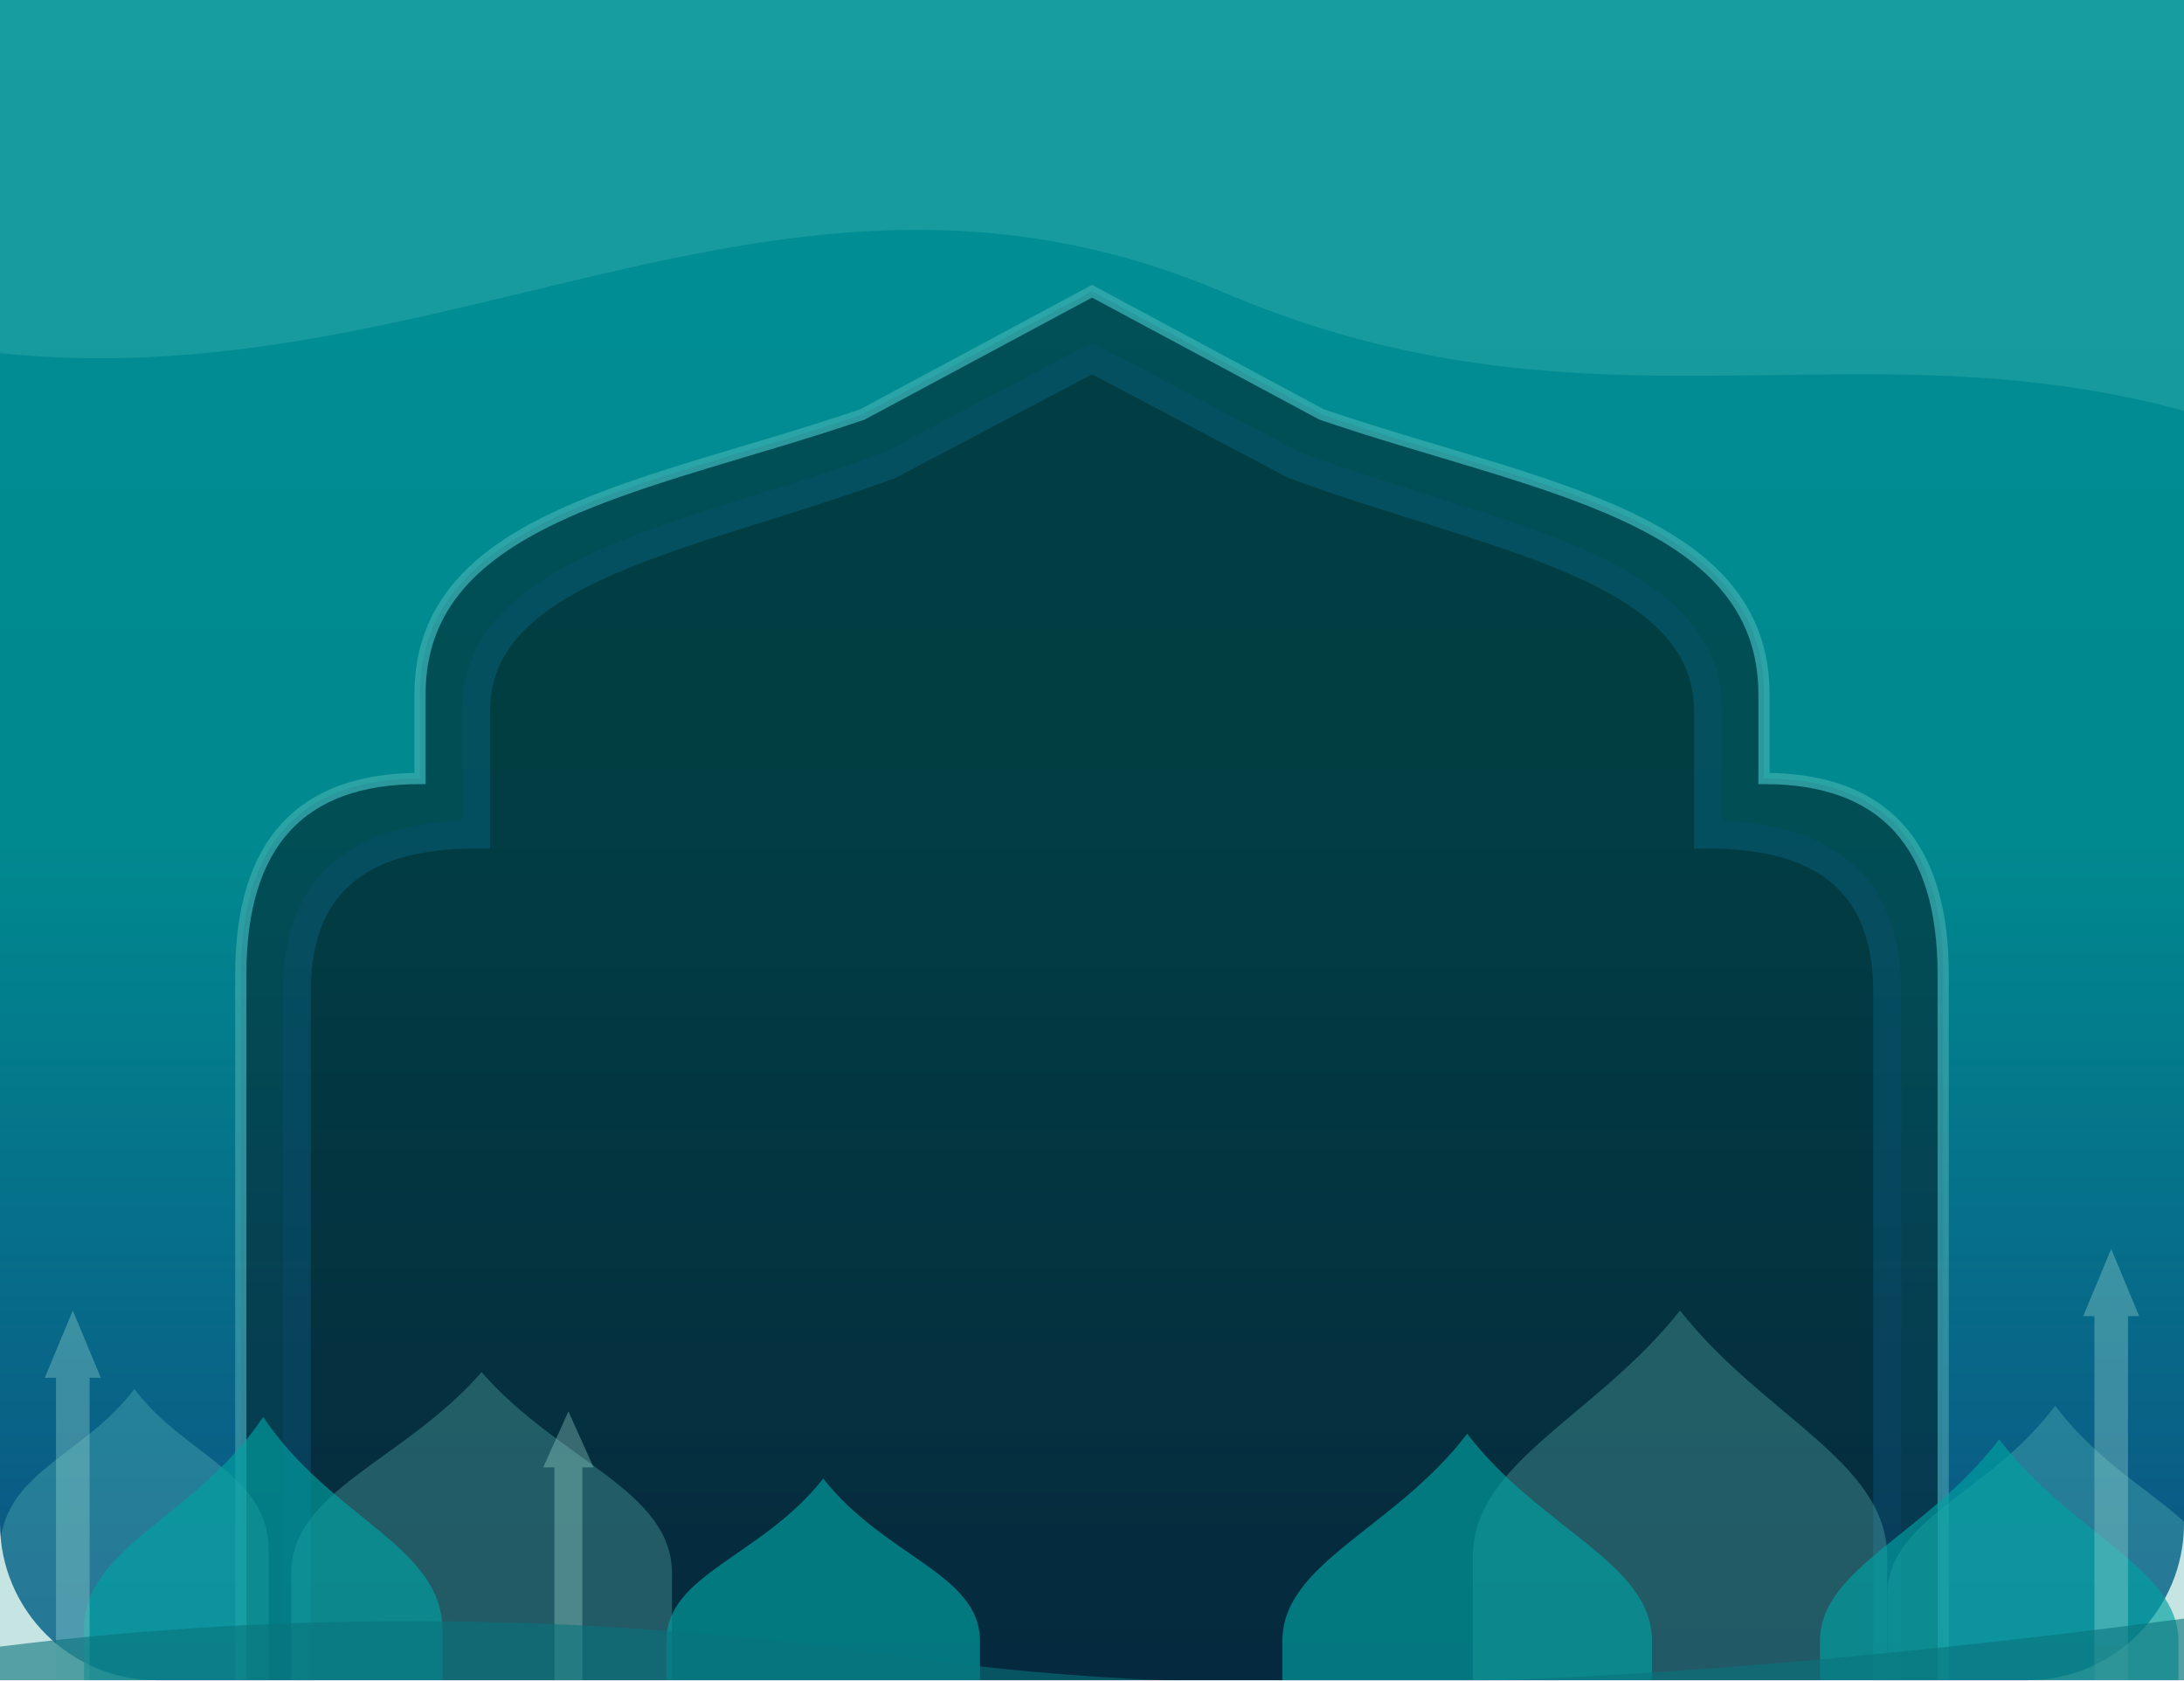
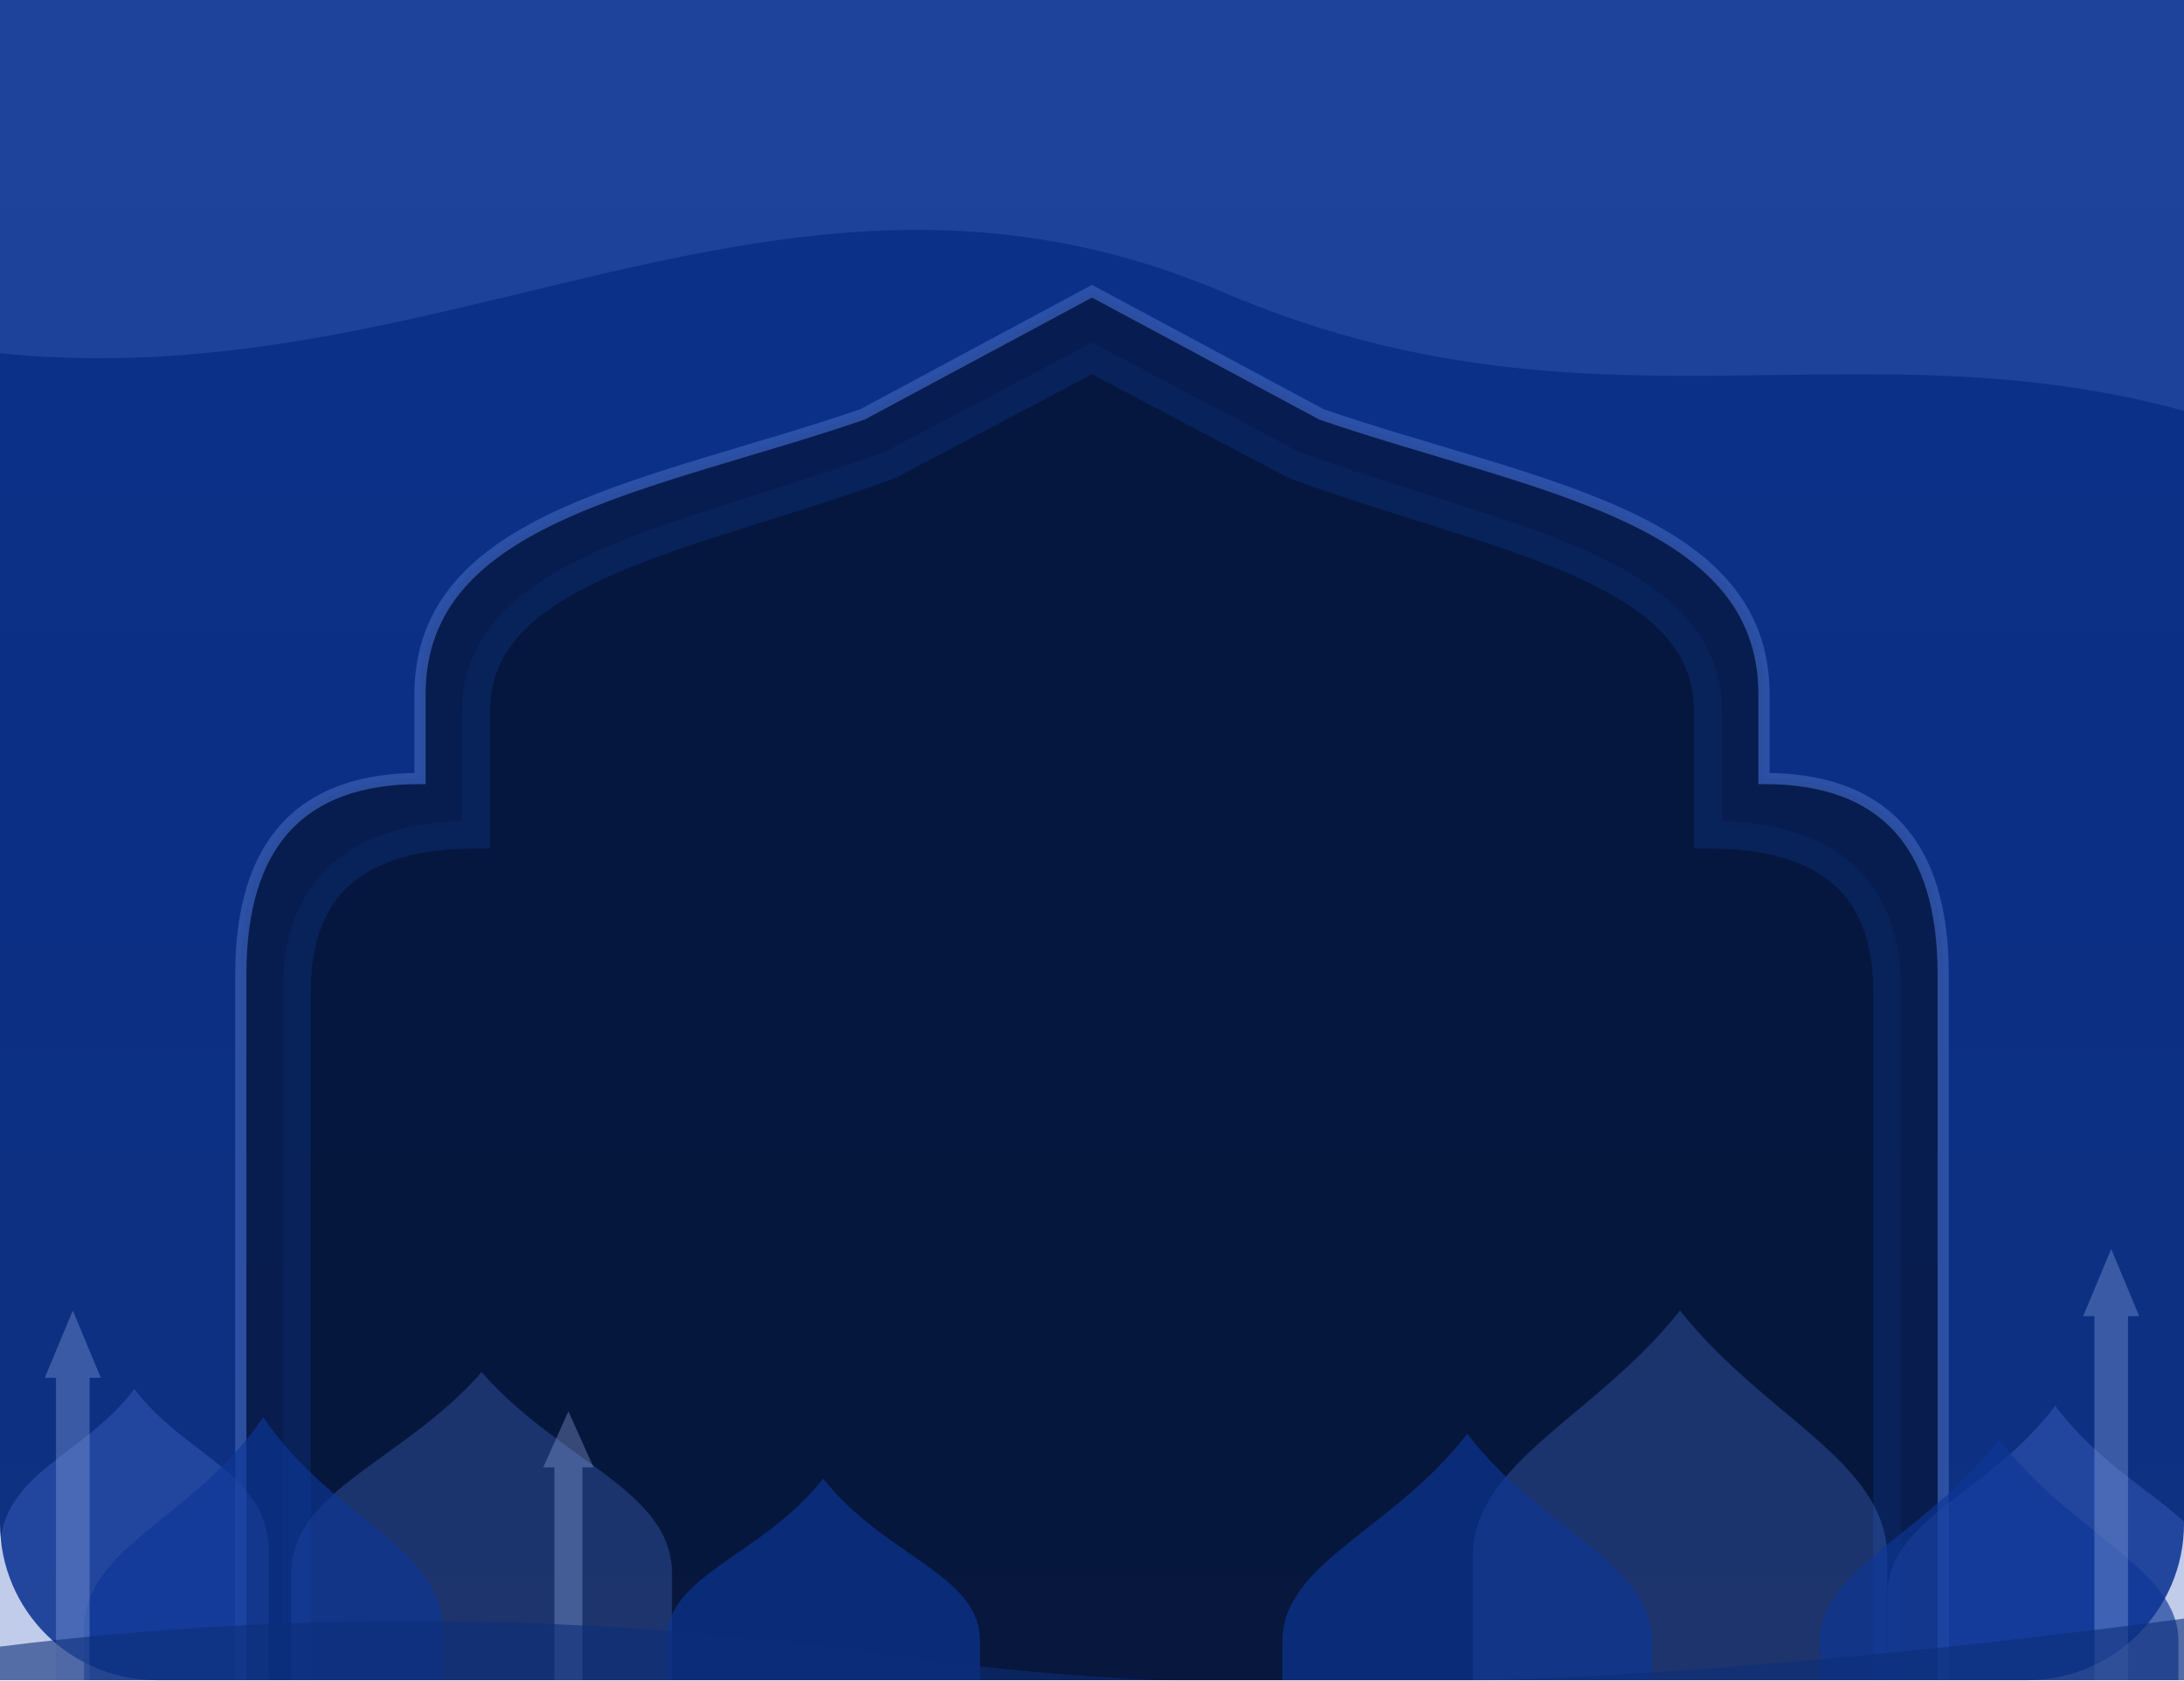
<svg xmlns="http://www.w3.org/2000/svg" width="390" height="300" viewBox="101 191 390 300" preserveAspectRatio="none">
  <defs>
    <linearGradient id="paint0_linear_0_1" x1="296" y1="191" x2="296" y2="491" gradientUnits="userSpaceOnUse">
-       <stop stop-color="#008F95" />
-       <stop offset="0.5" stop-color="#00898F" />
-       <stop offset="1" stop-color="#0D5183" />
+       <stop stop-color="#0b318a" />
+       <stop offset="0.5" stop-color="#0b2f84" />
+       <stop offset="1" stop-color="#0f3181" />
    </linearGradient>
    <clipPath id="clip4_0_1">
      <rect width="390" height="300" fill="white" transform="translate(101 191)" />
    </clipPath>
  </defs>
  <path d="M101 191H491V463C491 478.464 478.464 491 463 491H129C113.536 491 101 478.464 101 463V191Z" fill="url(#paint0_linear_0_1)" />
  <g clip-path="url(#clip4_0_1)">
-     <path opacity="0.18" d="M61 191H531V281C451 236 398 277 319 243C229 205 163 281 61 245V191Z" fill="#80D8D2" />
-     <path opacity="0.3" d="M144 491V365C144 341.667 154.667 330 176 330V315C176 283 217 278 255 265L296 243L337 265C375 278 416 283 416 315V330C437.333 330 448 341.667 448 365V491H144Z" fill="#064F66" />
-     <path opacity="0.35" d="M144 491V365C144 341.667 154.667 330 176 330V315C176 283 217 278 255 265L296 243L337 265C375 278 416 283 416 315V330C437.333 330 448 341.667 448 365V491" stroke-width="2" stroke="#77D5CF" />
-     <path opacity="0.22" d="M154 491V368C154 349.333 164.667 340 186 340V318C186 292 225 287 260 274L296 255L332 274C367 287 406 292 406 318V340C427.333 340 438 349.333 438 368V491" stroke-width="5" stroke="#0D5183" />
+     <path opacity="0.18" d="M61 191H531V281C451 236 398 277 319 243C229 205 163 281 61 245V191Z" fill="#7194e7" />
+     <path opacity="0.3" d="M144 491V365C144 341.667 154.667 330 176 330V315C176 283 217 278 255 265L296 243L337 265C375 278 416 283 416 315V330C437.333 330 448 341.667 448 365V491H144Z" fill="#0a2462" />
+     <path opacity="0.35" d="M144 491V365C144 341.667 154.667 330 176 330V315C176 283 217 278 255 265L296 243L337 265C375 278 416 283 416 315V330C437.333 330 448 341.667 448 365V491" stroke-width="2" stroke="#678de5" />
+     <path opacity="0.22" d="M154 491V368C154 349.333 164.667 340 186 340V318C186 292 225 287 260 274L296 255L332 274C367 287 406 292 406 318V340C427.333 340 438 349.333 438 368V491" stroke-width="5" stroke="#0f3181" />
    <g opacity="0.3">
-       <path d="M101 491V468C101 454 116 451 125 439C134 451 149 454 149 468V491H101Z" fill="#65C9C3" />
-       <path d="M153 491V472C153 457 173 452 187 436C201 452 221 457 221 472V491H153Z" fill="#65C9C3" />
-       <path d="M364 491V469C364 452 386 444 401 425C416 444 438 452 438 469V491H364Z" fill="#65C9C3" />
-       <path d="M438 491V476C438 462 456 458 468 442C480 458 498 462 498 476V491H438Z" fill="#65C9C3" />
+       <path d="M101 491V468C101 454 116 451 125 439C134 451 149 454 149 468V491H101Z" fill="#4f7adf" />
+       <path d="M153 491V472C153 457 173 452 187 436C201 452 221 457 221 472V491H153Z" fill="#4f7adf" />
+       <path d="M364 491V469C364 452 386 444 401 425C416 444 438 452 438 469V491H364Z" fill="#4f7adf" />
+       <path d="M438 491V476C438 462 456 458 468 442C480 458 498 462 498 476V491H438Z" fill="#4f7adf" />
    </g>
    <g opacity="0.65">
-       <path d="M116 491V482C116 467 136 462 148 444C160 462 180 467 180 482V491H116Z" fill="#00A2A2" />
-       <path d="M220 491V484C220 472 237 469 248 455C259 469 276 472 276 484V491H220Z" fill="#00A2A2" />
-       <path d="M330 491V484C330 470 350 464 363 447C376 464 396 470 396 484V491H330Z" fill="#00A2A2" />
-       <path d="M426 491V484C426 471 445 465 458 448C471 465 490 471 490 484V491H426Z" fill="#00A2A2" />
+       <path d="M116 491V482C116 467 136 462 148 444C160 462 180 467 180 482V491H116Z" fill="#0c3596" />
+       <path d="M220 491V484C220 472 237 469 248 455C259 469 276 472 276 484V491H220Z" fill="#0c3596" />
+       <path d="M330 491V484C330 470 350 464 363 447C376 464 396 470 396 484V491H330Z" fill="#0c3596" />
+       <path d="M426 491V484C426 471 445 465 458 448C471 465 490 471 490 484V491H426Z" fill="#0c3596" />
    </g>
    <g opacity="0.33">
-       <path d="M111 491V437H117V491H111ZM109 437L114 425L119 437H109ZM475 491V426H481V491H475ZM473 426L478 414L483 426H473ZM200 491V453H205V491H200ZM198 453L202.5 443L207 453H198Z" fill="#A3E1D7" />
+       <path d="M111 491V437H117V491H111ZM109 437L114 425L119 437H109ZM475 491V426H481V491H475ZM473 426L478 414L483 426H473ZM200 491V453H205V491H200ZM198 453L202.5 443L207 453H198Z" fill="#97b1ed" />
    </g>
-     <path opacity="0.6" d="M101 485C154.333 478.333 208.667 479 264 487C319.333 495 395 492.667 491 480V491H101V485Z" fill="#08737C" />
+     <path opacity="0.6" d="M101 485C154.333 478.333 208.667 479 264 487C319.333 495 395 492.667 491 480V491H101V485Z" fill="#0c2d78" />
  </g>
</svg>
